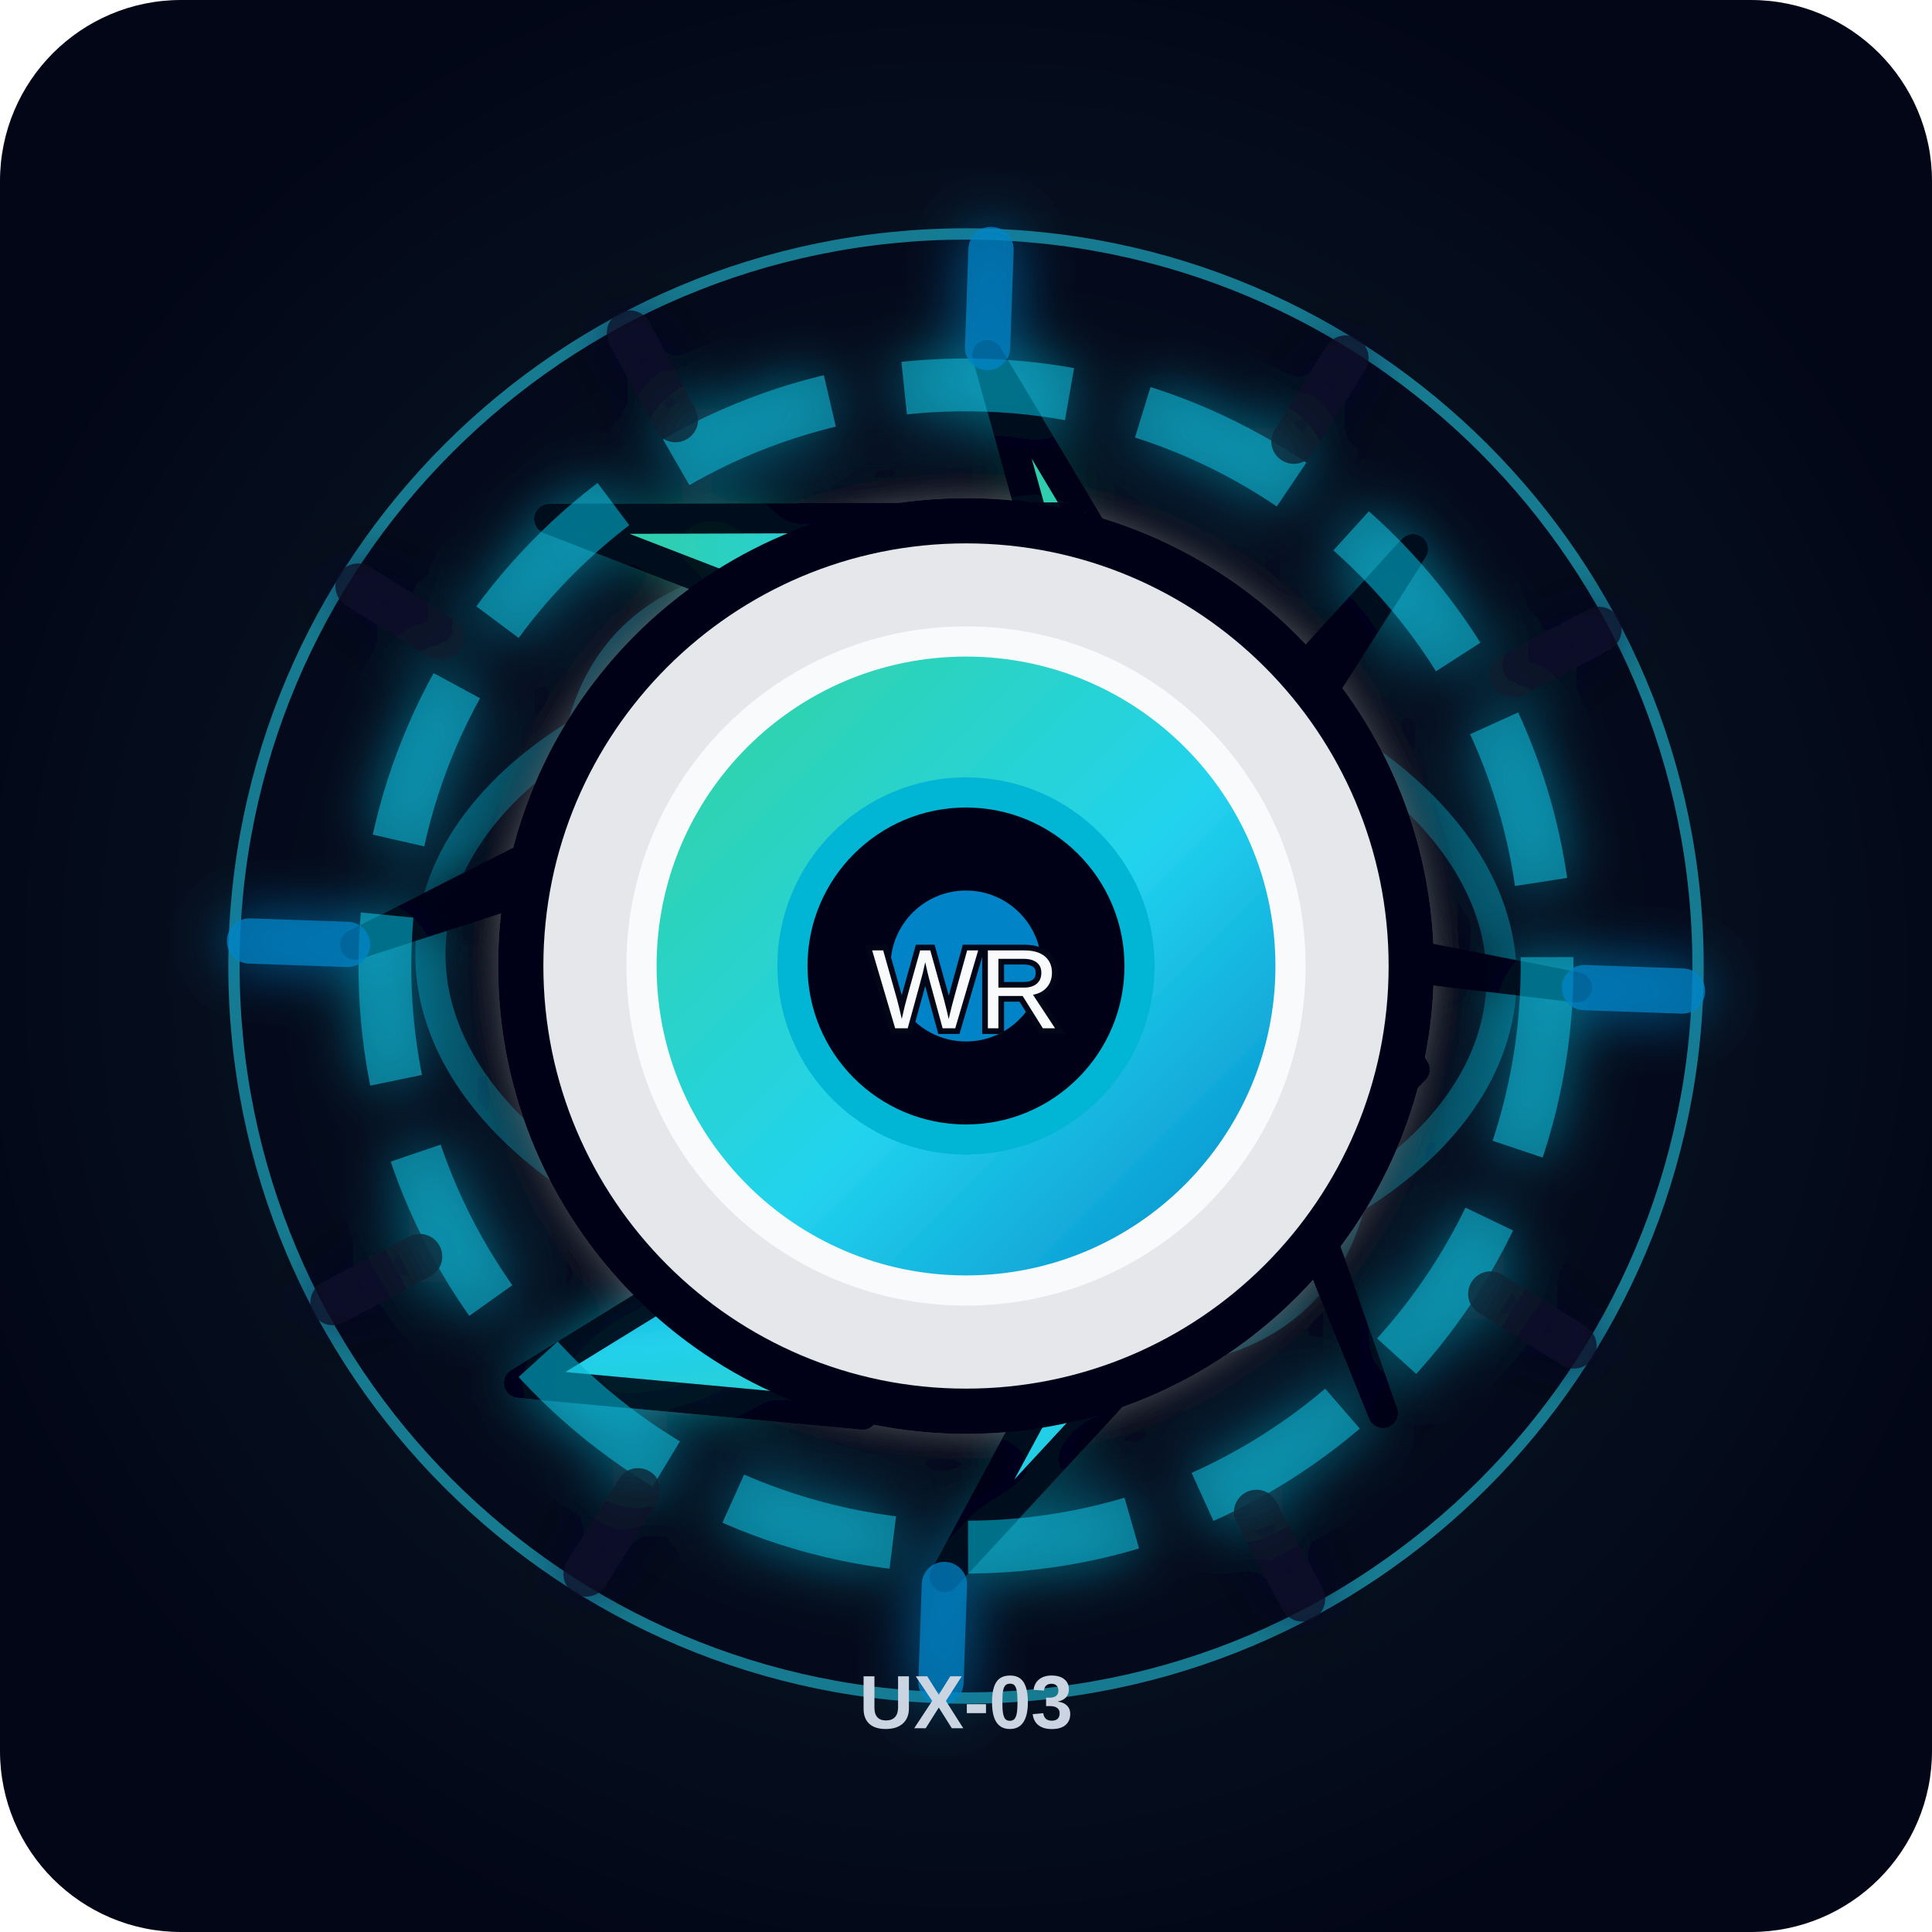
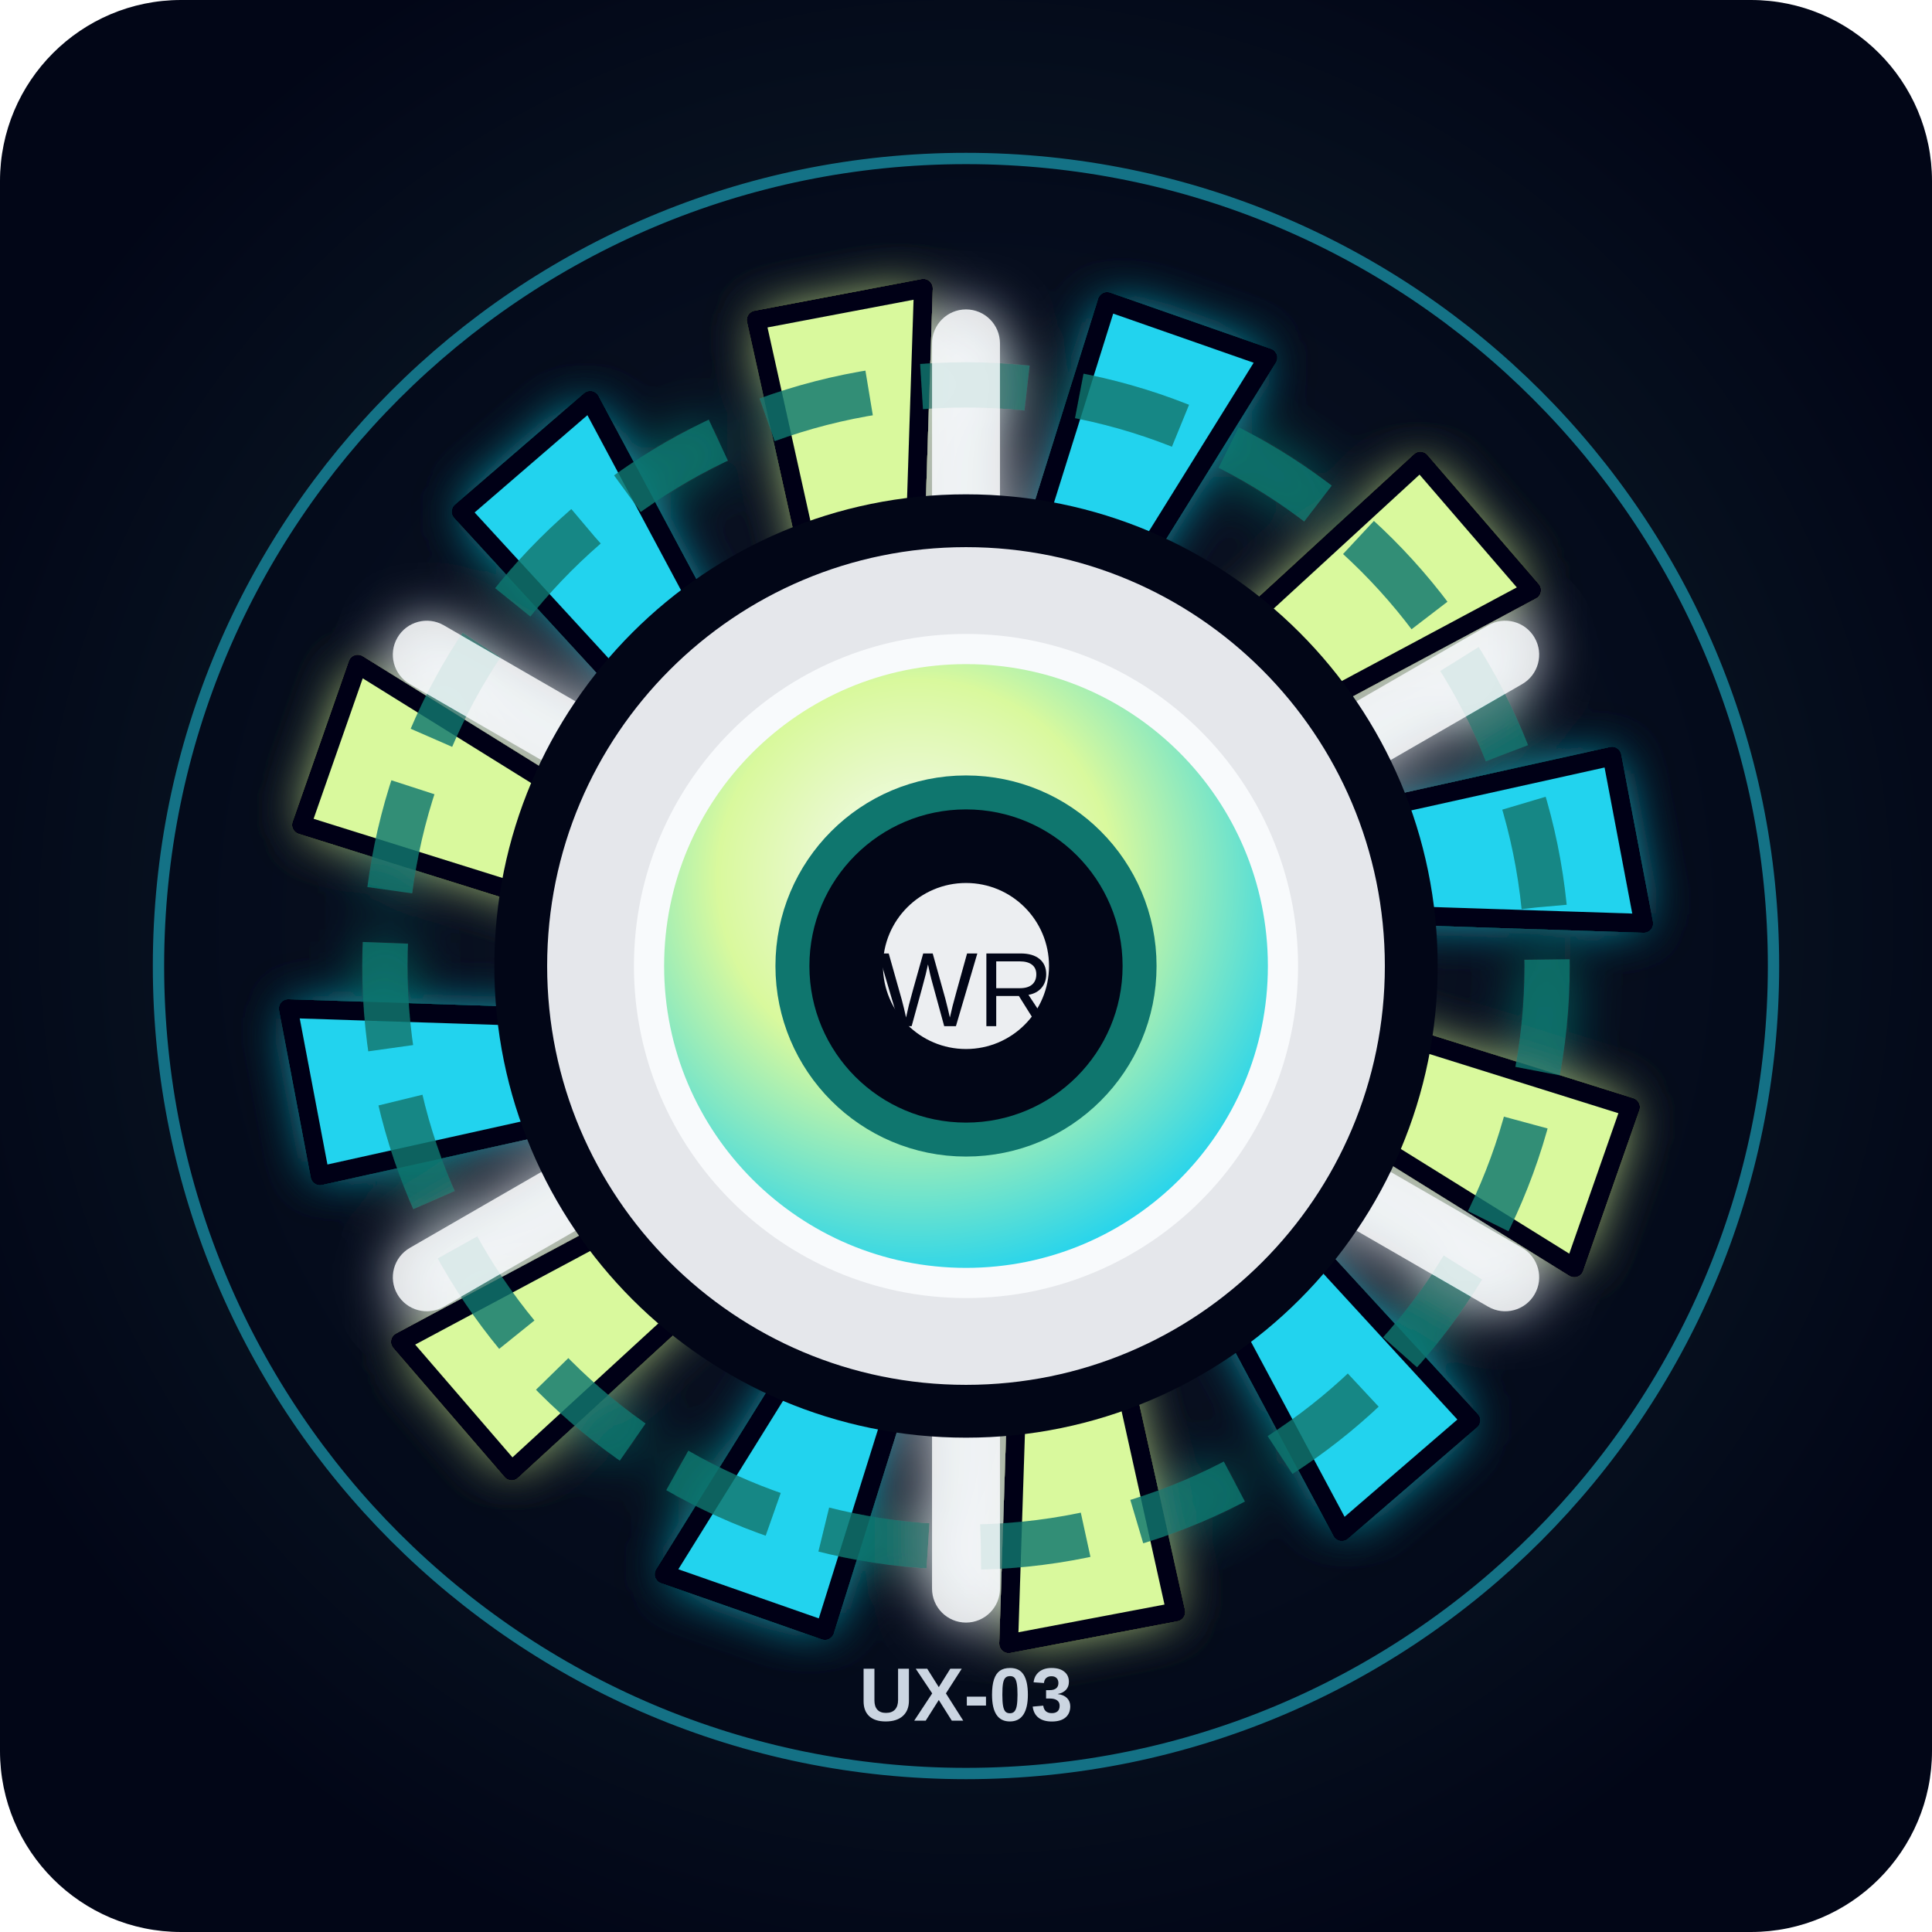
- <svg xmlns="http://www.w3.org/2000/svg" viewBox="0 0 512 512" role="img" aria-label="Wizard Rod 5-70DB original 2D Beyblade style visual">
+ <svg xmlns="http://www.w3.org/2000/svg" viewBox="0 0 512 512" role="img" aria-label="Wizard Rod 5-70DB original 2D fan-safe visual inspired by Stamina style">
  <defs>
-     <radialGradient id="bg" cx="50%" cy="50%" r="55%">
+     <radialGradient id="bg" cx="50%" cy="48%" r="56%">
      <stop offset="0" stop-color="#1e293b" />
-       <stop offset="0.62" stop-color="#07111f" />
+       <stop offset="0.7" stop-color="#07111f" />
      <stop offset="1" stop-color="#020617" />
    </radialGradient>
-     <linearGradient id="bladeGrad" x1="0" y1="0" x2="1" y2="1">
-       <stop offset="0" stop-color="#34d399" />
-       <stop offset="0.55" stop-color="#22d3ee" />
-       <stop offset="1" stop-color="#0284c7" />
-     </linearGradient>
+     <radialGradient id="core" cx="42%" cy="36%" r="65%">
+       <stop offset="0" stop-color="#f8fafc" />
+       <stop offset="0.48" stop-color="#d9f99d" />
+       <stop offset="1" stop-color="#22d3ee" />
+     </radialGradient>
    <filter id="glow" x="-20%" y="-20%" width="140%" height="140%">
-       <feGaussianBlur stdDeviation="8" result="blur" />
+       <feGaussianBlur stdDeviation="7" result="blur" />
      <feMerge>
        <feMergeNode in="blur" />
        <feMergeNode in="SourceGraphic" />
      </feMerge>
    </filter>
  </defs>
  <rect width="512" height="512" rx="48" fill="url(#bg)" />
-   <circle cx="256" cy="256" r="194" fill="#020617" opacity="0.55" stroke="#22d3ee" stroke-width="3" />
-   <ellipse cx="256" cy="256" rx="142" ry="86" fill="none" stroke="#06b6d4" stroke-width="8" opacity="0.42" transform="rotate(2 256 256)" />
-   <ellipse cx="256" cy="256" rx="124" ry="76" fill="none" stroke="#22d3ee" stroke-width="8" opacity="0.36" transform="rotate(44 256 256)" />
-   <ellipse cx="256" cy="256" rx="106" ry="66" fill="none" stroke="#06b6d4" stroke-width="8" opacity="0.3" transform="rotate(86 256 256)" />
-   <ellipse cx="256" cy="256" rx="88" ry="56" fill="none" stroke="#22d3ee" stroke-width="8" opacity="0.24" transform="rotate(128 256 256)" />
+   <circle cx="256" cy="256" r="214" fill="#020617" opacity="0.5" stroke="#22d3ee" stroke-width="3" />
  <g filter="url(#glow)">
-     <path d="M256 94 L375.759 279.279 L318.354 292 Z" fill="url(#bladeGrad)" stroke="#020617" stroke-width="8" stroke-linejoin="round" transform="rotate(2 256 256)" opacity="0.96" />
-     <path d="M256 94 L324.222 357.143 L274.635 325.547 Z" fill="url(#bladeGrad)" stroke="#020617" stroke-width="8" stroke-linejoin="round" transform="rotate(47 256 256)" opacity="0.96" />
-     <path d="M256 94 L232.721 375.759 L220 318.354 Z" fill="url(#bladeGrad)" stroke="#020617" stroke-width="8" stroke-linejoin="round" transform="rotate(92 256 256)" opacity="0.96" />
-     <path d="M256 94 L154.857 324.222 L186.453 274.635 Z" fill="url(#bladeGrad)" stroke="#020617" stroke-width="8" stroke-linejoin="round" transform="rotate(137 256 256)" opacity="0.96" />
-     <path d="M256 94 L136.241 232.721 L193.646 220 Z" fill="url(#bladeGrad)" stroke="#020617" stroke-width="8" stroke-linejoin="round" transform="rotate(182 256 256)" opacity="0.96" />
-     <path d="M256 94 L187.778 154.857 L237.365 186.453 Z" fill="url(#bladeGrad)" stroke="#020617" stroke-width="8" stroke-linejoin="round" transform="rotate(227 256 256)" opacity="0.96" />
-     <path d="M256 94 L279.279 136.241 L292 193.646 Z" fill="url(#bladeGrad)" stroke="#020617" stroke-width="8" stroke-linejoin="round" transform="rotate(272 256 256)" opacity="0.96" />
-     <path d="M256 94 L357.143 187.778 L325.547 237.365 Z" fill="url(#bladeGrad)" stroke="#020617" stroke-width="8" stroke-linejoin="round" transform="rotate(317 256 256)" opacity="0.96" />
-     <circle cx="256" cy="256" r="154" fill="none" stroke="#06b6d4" stroke-width="14" opacity="0.6" stroke-dasharray="44 20" transform="rotate(2 256 256)" />
-     <rect x="250" y="60" width="12" height="38" rx="6" fill="#0284c7" opacity="0.75" transform="rotate(2 256 256)" />
-     <rect x="250" y="60" width="12" height="38" rx="6" fill="#0f172a" opacity="0.75" transform="rotate(32 256 256)" />
-     <rect x="250" y="60" width="12" height="38" rx="6" fill="#0f172a" opacity="0.75" transform="rotate(62 256 256)" />
-     <rect x="250" y="60" width="12" height="38" rx="6" fill="#0284c7" opacity="0.75" transform="rotate(92 256 256)" />
-     <rect x="250" y="60" width="12" height="38" rx="6" fill="#0f172a" opacity="0.75" transform="rotate(122 256 256)" />
-     <rect x="250" y="60" width="12" height="38" rx="6" fill="#0f172a" opacity="0.75" transform="rotate(152 256 256)" />
-     <rect x="250" y="60" width="12" height="38" rx="6" fill="#0284c7" opacity="0.75" transform="rotate(182 256 256)" />
-     <rect x="250" y="60" width="12" height="38" rx="6" fill="#0f172a" opacity="0.75" transform="rotate(212 256 256)" />
-     <rect x="250" y="60" width="12" height="38" rx="6" fill="#0f172a" opacity="0.75" transform="rotate(242 256 256)" />
-     <rect x="250" y="60" width="12" height="38" rx="6" fill="#0284c7" opacity="0.75" transform="rotate(272 256 256)" />
-     <rect x="250" y="60" width="12" height="38" rx="6" fill="#0f172a" opacity="0.75" transform="rotate(302 256 256)" />
-     <rect x="250" y="60" width="12" height="38" rx="6" fill="#0f172a" opacity="0.75" transform="rotate(332 256 256)" />
-     <circle cx="256" cy="256" r="118" fill="#e5e7eb" stroke="#020617" stroke-width="12" />
-     <circle cx="256" cy="256" r="86" fill="url(#bladeGrad)" stroke="#f8fafc" stroke-width="8" />
-     <circle cx="256" cy="256" r="46" fill="#020617" stroke="#06b6d4" stroke-width="8" />
-     <circle cx="256" cy="256" r="24" fill="#0284c7" stroke="#020617" stroke-width="8" />
+     <polygon points="270.5,153.0 293.4,79.9 336.0,94.8 295.6,159.8" fill="#22d3ee" stroke="#020617" stroke-width="5" stroke-linejoin="round" />
+     <polygon points="320.0,174.0 376.4,122.2 405.9,156.4 338.4,192.5" fill="#d9f99d" stroke="#020617" stroke-width="5" stroke-linejoin="round" />
+     <polygon points="352.4,217.0 427.2,200.4 435.6,244.7 359.1,242.2" fill="#22d3ee" stroke="#020617" stroke-width="5" stroke-linejoin="round" />
+     <polygon points="359.0,270.5 432.1,293.4 417.2,336.0 352.2,295.6" fill="#d9f99d" stroke="#020617" stroke-width="5" stroke-linejoin="round" />
+     <polygon points="338.0,320.0 389.8,376.4 355.6,405.9 319.5,338.4" fill="#22d3ee" stroke="#020617" stroke-width="5" stroke-linejoin="round" />
+     <polygon points="295.0,352.4 311.6,427.2 267.3,435.6 269.8,359.1" fill="#d9f99d" stroke="#020617" stroke-width="5" stroke-linejoin="round" />
+     <polygon points="241.5,359.0 218.6,432.1 176.0,417.2 216.4,352.2" fill="#22d3ee" stroke="#020617" stroke-width="5" stroke-linejoin="round" />
+     <polygon points="192.0,338.0 135.6,389.8 106.1,355.6 173.6,319.5" fill="#d9f99d" stroke="#020617" stroke-width="5" stroke-linejoin="round" />
+     <polygon points="159.6,295.0 84.8,311.6 76.4,267.3 152.9,269.8" fill="#22d3ee" stroke="#020617" stroke-width="5" stroke-linejoin="round" />
+     <polygon points="153.0,241.5 79.9,218.6 94.8,176.0 159.8,216.4" fill="#d9f99d" stroke="#020617" stroke-width="5" stroke-linejoin="round" />
+     <polygon points="174.0,192.0 122.2,135.6 156.4,106.1 192.5,173.6" fill="#22d3ee" stroke="#020617" stroke-width="5" stroke-linejoin="round" />
+     <polygon points="217.0,159.6 200.4,84.8 244.7,76.4 242.2,152.9" fill="#d9f99d" stroke="#020617" stroke-width="5" stroke-linejoin="round" />
+     <circle cx="256" cy="256" r="154" fill="none" stroke="#0f766e" stroke-width="12" stroke-dasharray="28 14" opacity="0.82" />
+     <rect x="247" y="82" width="18" height="94" rx="9" fill="#f8fafc" opacity="0.86" transform="rotate(0 256 256)" />
+     <rect x="247" y="82" width="18" height="94" rx="9" fill="#f8fafc" opacity="0.86" transform="rotate(60 256 256)" />
+     <rect x="247" y="82" width="18" height="94" rx="9" fill="#f8fafc" opacity="0.86" transform="rotate(120 256 256)" />
+     <rect x="247" y="82" width="18" height="94" rx="9" fill="#f8fafc" opacity="0.86" transform="rotate(180 256 256)" />
+     <rect x="247" y="82" width="18" height="94" rx="9" fill="#f8fafc" opacity="0.86" transform="rotate(240 256 256)" />
+     <rect x="247" y="82" width="18" height="94" rx="9" fill="#f8fafc" opacity="0.86" transform="rotate(300 256 256)" />
  </g>
-   <text x="256" y="264" text-anchor="middle" dominant-baseline="middle" font-family="Arial Black, Arial, sans-serif" font-size="30" fill="#f8fafc" stroke="#020617" stroke-width="3" paint-order="stroke">WR</text>
-   <text x="256" y="458" text-anchor="middle" font-family="Arial, sans-serif" font-size="20" font-weight="700" fill="#cbd5e1">UX-03</text>
+   <circle cx="256" cy="256" r="118" fill="#e5e7eb" stroke="#020617" stroke-width="14" />
+   <circle cx="256" cy="256" r="84" fill="url(#core)" stroke="#f8fafc" stroke-width="8" />
+   <circle cx="256" cy="256" r="46" fill="#020617" stroke="#0f766e" stroke-width="9" />
+   <circle cx="256" cy="256" r="22" fill="#f8fafc" opacity="0.95" />
+   <text x="256" y="264" text-anchor="middle" dominant-baseline="middle" font-family="Arial Black, Arial, sans-serif" font-size="28" fill="#020617">WR</text>
+   <text x="256" y="456" text-anchor="middle" font-family="Arial, sans-serif" font-size="20" font-weight="700" fill="#cbd5e1">UX-03</text>
</svg>
